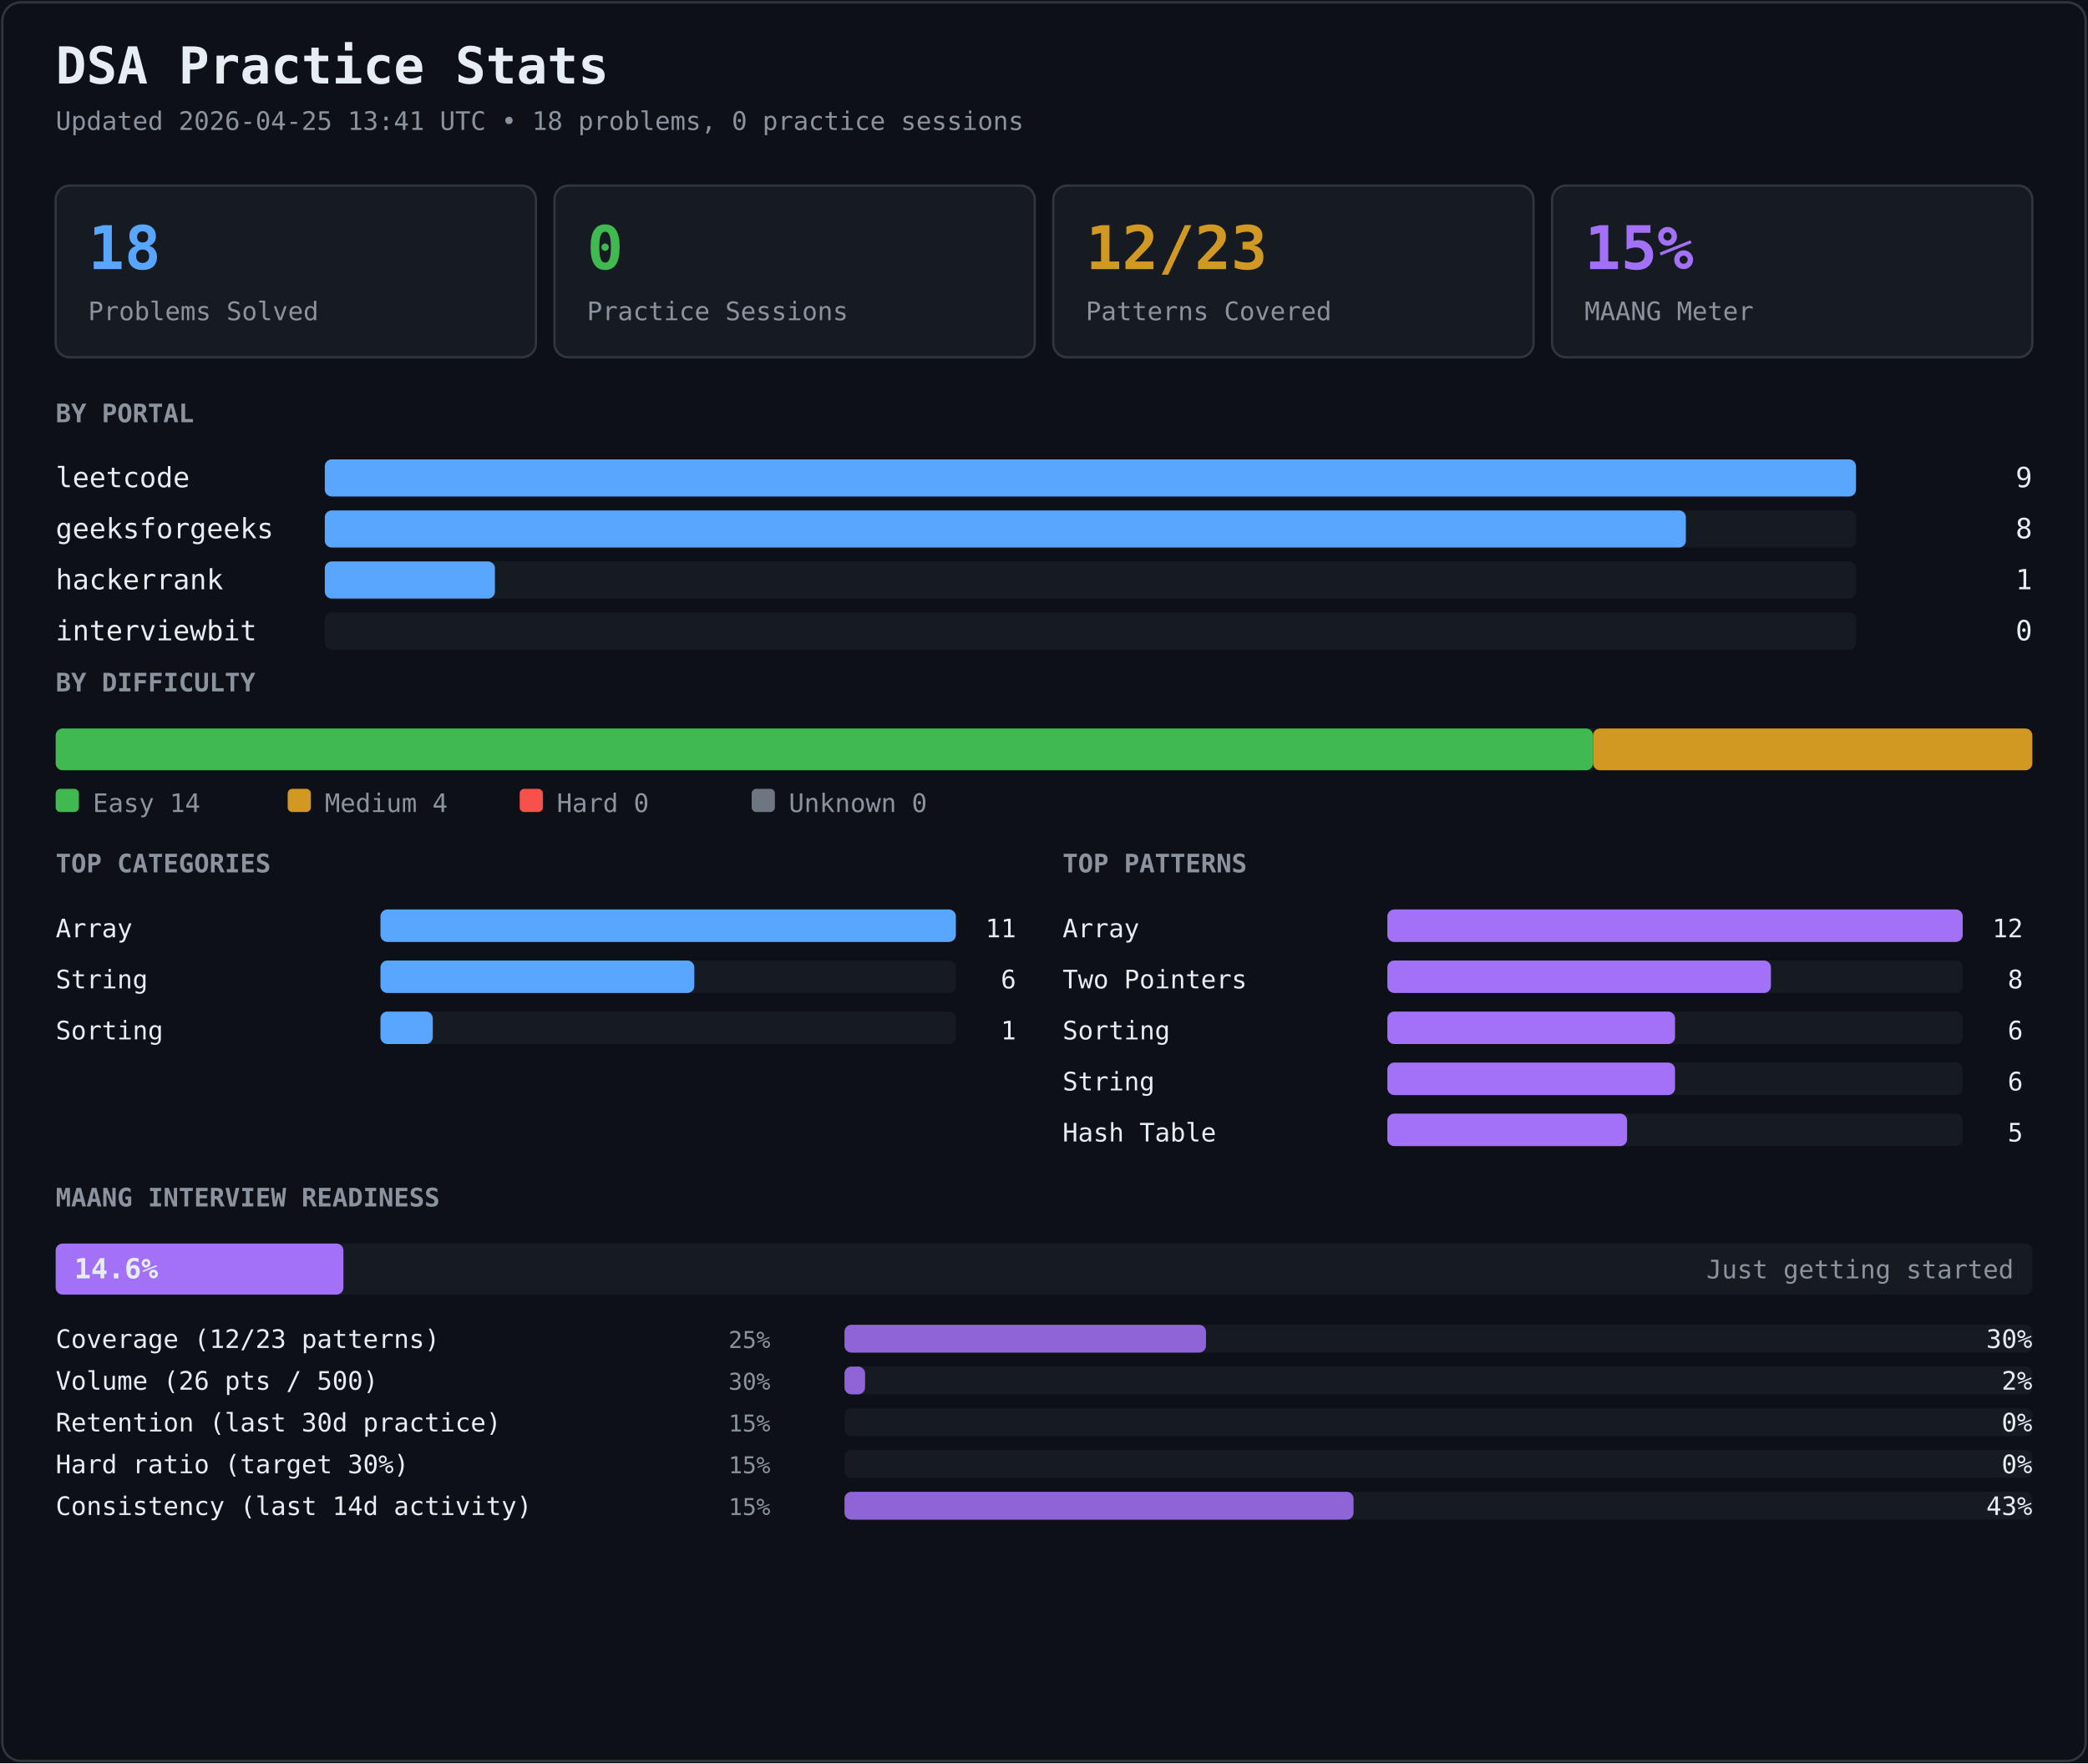
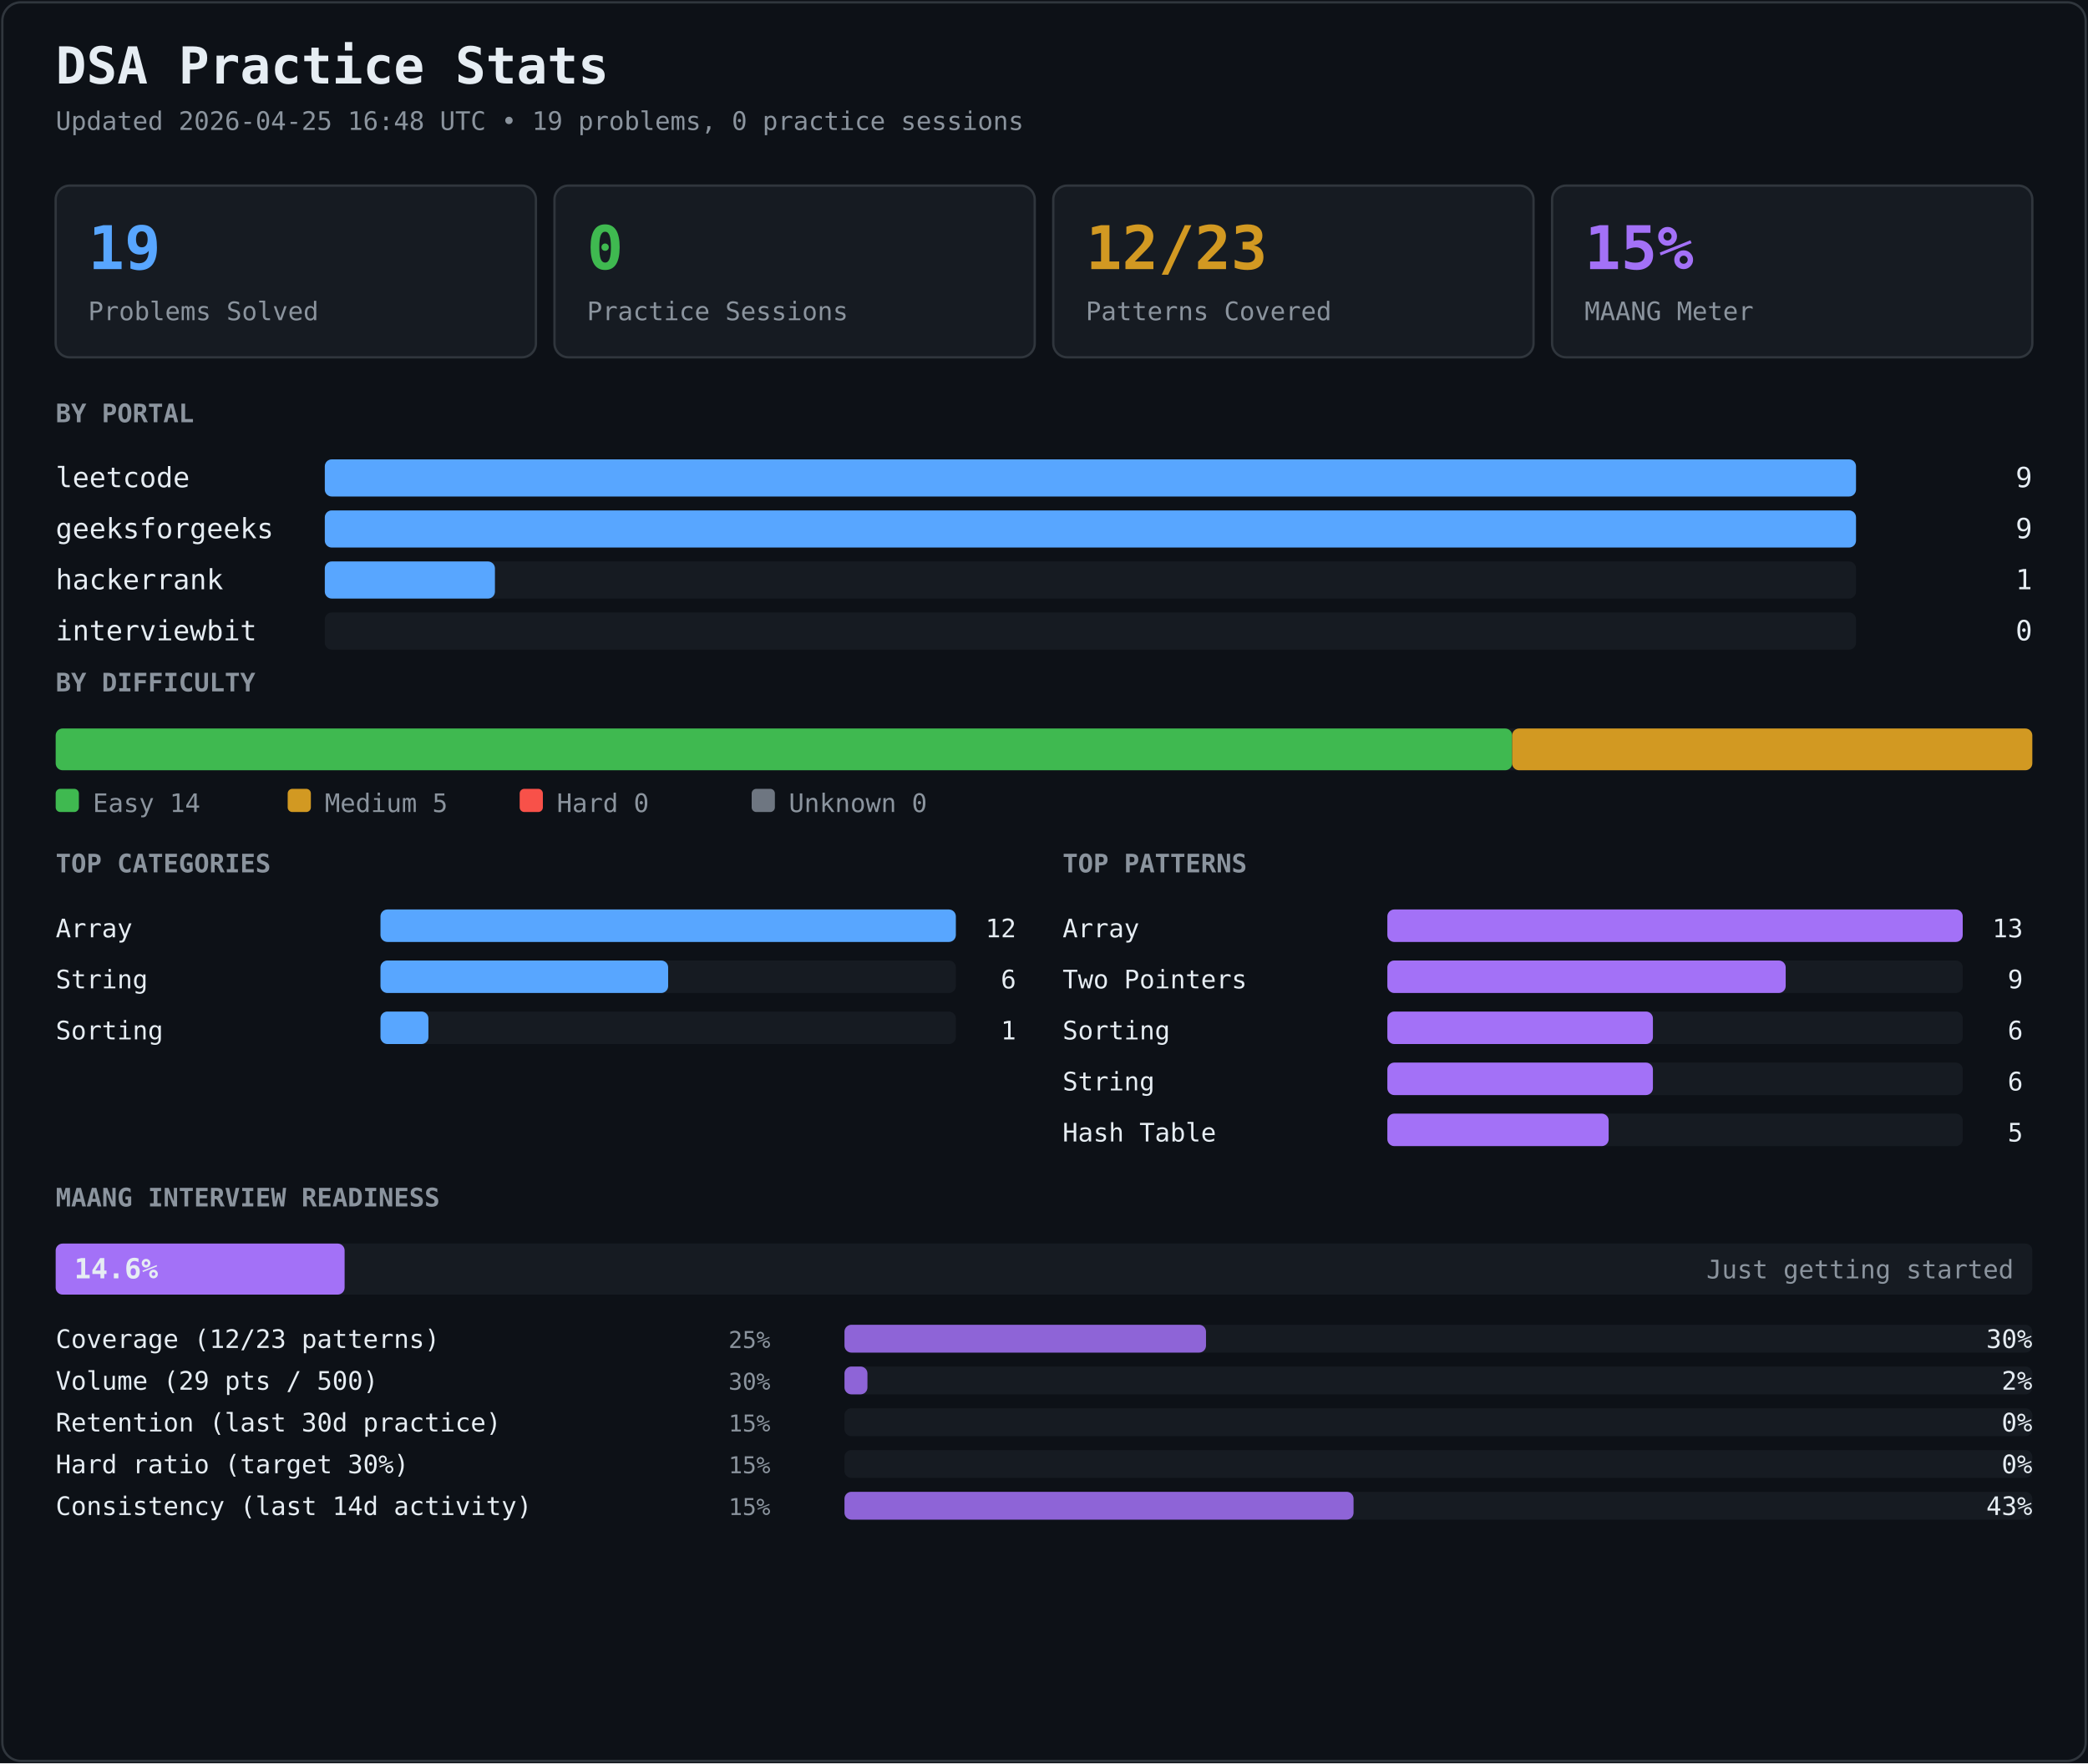
<svg xmlns="http://www.w3.org/2000/svg" width="900" height="760" viewBox="0 0 900 760">
  <rect width="900" height="760" fill="#0d1117" />
  <rect x="1" y="1" width="898" height="758" fill="none" stroke="#30363d" rx="8" />
  <text x="24" y="36" font-family="ui-monospace, SFMono-Regular, Menlo, Consolas, monospace" font-size="22" font-weight="700" fill="#e6edf3" text-anchor="start">DSA Practice Stats</text>
-   <text x="24" y="56" font-family="ui-monospace, SFMono-Regular, Menlo, Consolas, monospace" font-size="11" font-weight="400" fill="#8b949e" text-anchor="start">Updated 2026-04-25 13:41 UTC • 18 problems, 0 practice sessions</text>
+   <text x="24" y="56" font-family="ui-monospace, SFMono-Regular, Menlo, Consolas, monospace" font-size="11" font-weight="400" fill="#8b949e" text-anchor="start">Updated 2026-04-25 16:48 UTC • 19 problems, 0 practice sessions</text>
  <rect x="24" y="80" width="207" height="74" rx="6" fill="#161b22" stroke="#30363d" />
-   <text x="38" y="116" font-family="ui-monospace, SFMono-Regular, Menlo, Consolas, monospace" font-size="26" font-weight="700" fill="#58a6ff" text-anchor="start">18</text>
+   <text x="38" y="116" font-family="ui-monospace, SFMono-Regular, Menlo, Consolas, monospace" font-size="26" font-weight="700" fill="#58a6ff" text-anchor="start">19</text>
  <text x="38" y="138" font-family="ui-monospace, SFMono-Regular, Menlo, Consolas, monospace" font-size="11" font-weight="400" fill="#8b949e" text-anchor="start">Problems Solved</text>
  <rect x="239" y="80" width="207" height="74" rx="6" fill="#161b22" stroke="#30363d" />
  <text x="253" y="116" font-family="ui-monospace, SFMono-Regular, Menlo, Consolas, monospace" font-size="26" font-weight="700" fill="#3fb950" text-anchor="start">0</text>
  <text x="253" y="138" font-family="ui-monospace, SFMono-Regular, Menlo, Consolas, monospace" font-size="11" font-weight="400" fill="#8b949e" text-anchor="start">Practice Sessions</text>
  <rect x="454" y="80" width="207" height="74" rx="6" fill="#161b22" stroke="#30363d" />
  <text x="468" y="116" font-family="ui-monospace, SFMono-Regular, Menlo, Consolas, monospace" font-size="26" font-weight="700" fill="#d29922" text-anchor="start">12/23</text>
  <text x="468" y="138" font-family="ui-monospace, SFMono-Regular, Menlo, Consolas, monospace" font-size="11" font-weight="400" fill="#8b949e" text-anchor="start">Patterns Covered</text>
  <rect x="669" y="80" width="207" height="74" rx="6" fill="#161b22" stroke="#30363d" />
  <text x="683" y="116" font-family="ui-monospace, SFMono-Regular, Menlo, Consolas, monospace" font-size="26" font-weight="700" fill="#a371f7" text-anchor="start">15%</text>
  <text x="683" y="138" font-family="ui-monospace, SFMono-Regular, Menlo, Consolas, monospace" font-size="11" font-weight="400" fill="#8b949e" text-anchor="start">MAANG Meter</text>
  <text x="24" y="182" font-family="ui-monospace, SFMono-Regular, Menlo, Consolas, monospace" font-size="11" font-weight="700" fill="#8b949e" text-anchor="start">BY PORTAL</text>
  <text x="24" y="210" font-family="ui-monospace, SFMono-Regular, Menlo, Consolas, monospace" font-size="12" font-weight="400" fill="#e6edf3" text-anchor="start">leetcode</text>
  <rect x="140" y="198" width="660" height="16" rx="3" fill="#161b22" opacity="1" />
  <rect x="140" y="198" width="660" height="16" rx="3" fill="#58a6ff" opacity="1" />
  <text x="876" y="210" font-family="ui-monospace, SFMono-Regular, Menlo, Consolas, monospace" font-size="12" font-weight="400" fill="#e6edf3" text-anchor="end">9</text>
  <text x="24" y="232" font-family="ui-monospace, SFMono-Regular, Menlo, Consolas, monospace" font-size="12" font-weight="400" fill="#e6edf3" text-anchor="start">geeksforgeeks</text>
  <rect x="140" y="220" width="660" height="16" rx="3" fill="#161b22" opacity="1" />
-   <rect x="140" y="220" width="586.667" height="16" rx="3" fill="#58a6ff" opacity="1" />
-   <text x="876" y="232" font-family="ui-monospace, SFMono-Regular, Menlo, Consolas, monospace" font-size="12" font-weight="400" fill="#e6edf3" text-anchor="end">8</text>
+   <rect x="140" y="220" width="660" height="16" rx="3" fill="#58a6ff" opacity="1" />
+   <text x="876" y="232" font-family="ui-monospace, SFMono-Regular, Menlo, Consolas, monospace" font-size="12" font-weight="400" fill="#e6edf3" text-anchor="end">9</text>
  <text x="24" y="254" font-family="ui-monospace, SFMono-Regular, Menlo, Consolas, monospace" font-size="12" font-weight="400" fill="#e6edf3" text-anchor="start">hackerrank</text>
  <rect x="140" y="242" width="660" height="16" rx="3" fill="#161b22" opacity="1" />
  <rect x="140" y="242" width="73.333" height="16" rx="3" fill="#58a6ff" opacity="1" />
  <text x="876" y="254" font-family="ui-monospace, SFMono-Regular, Menlo, Consolas, monospace" font-size="12" font-weight="400" fill="#e6edf3" text-anchor="end">1</text>
  <text x="24" y="276" font-family="ui-monospace, SFMono-Regular, Menlo, Consolas, monospace" font-size="12" font-weight="400" fill="#e6edf3" text-anchor="start">interviewbit</text>
  <rect x="140" y="264" width="660" height="16" rx="3" fill="#161b22" opacity="1" />
  <text x="876" y="276" font-family="ui-monospace, SFMono-Regular, Menlo, Consolas, monospace" font-size="12" font-weight="400" fill="#e6edf3" text-anchor="end">0</text>
  <text x="24" y="298" font-family="ui-monospace, SFMono-Regular, Menlo, Consolas, monospace" font-size="11" font-weight="700" fill="#8b949e" text-anchor="start">BY DIFFICULTY</text>
  <rect x="24" y="314" width="852" height="18" rx="3" fill="#161b22" opacity="1" />
-   <rect x="24" y="314" width="662.667" height="18" rx="3" fill="#3fb950" opacity="1" />
-   <rect x="686.667" y="314" width="189.333" height="18" rx="3" fill="#d29922" opacity="1" />
+   <rect x="24" y="314" width="627.789" height="18" rx="3" fill="#3fb950" opacity="1" />
+   <rect x="651.789" y="314" width="224.211" height="18" rx="3" fill="#d29922" opacity="1" />
  <rect x="24" y="340" width="10" height="10" rx="2" fill="#3fb950" />
  <text x="40" y="350" font-family="ui-monospace, SFMono-Regular, Menlo, Consolas, monospace" font-size="11" font-weight="400" fill="#8b949e" text-anchor="start">Easy 14</text>
  <rect x="124" y="340" width="10" height="10" rx="2" fill="#d29922" />
-   <text x="140" y="350" font-family="ui-monospace, SFMono-Regular, Menlo, Consolas, monospace" font-size="11" font-weight="400" fill="#8b949e" text-anchor="start">Medium 4</text>
+   <text x="140" y="350" font-family="ui-monospace, SFMono-Regular, Menlo, Consolas, monospace" font-size="11" font-weight="400" fill="#8b949e" text-anchor="start">Medium 5</text>
  <rect x="224" y="340" width="10" height="10" rx="2" fill="#f85149" />
  <text x="240" y="350" font-family="ui-monospace, SFMono-Regular, Menlo, Consolas, monospace" font-size="11" font-weight="400" fill="#8b949e" text-anchor="start">Hard 0</text>
  <rect x="324" y="340" width="10" height="10" rx="2" fill="#6e7681" />
  <text x="340" y="350" font-family="ui-monospace, SFMono-Regular, Menlo, Consolas, monospace" font-size="11" font-weight="400" fill="#8b949e" text-anchor="start">Unknown 0</text>
  <text x="24" y="376" font-family="ui-monospace, SFMono-Regular, Menlo, Consolas, monospace" font-size="11" font-weight="700" fill="#8b949e" text-anchor="start">TOP CATEGORIES</text>
  <text x="458" y="376" font-family="ui-monospace, SFMono-Regular, Menlo, Consolas, monospace" font-size="11" font-weight="700" fill="#8b949e" text-anchor="start">TOP PATTERNS</text>
  <text x="24" y="404" font-family="ui-monospace, SFMono-Regular, Menlo, Consolas, monospace" font-size="11" font-weight="400" fill="#e6edf3" text-anchor="start">Array</text>
  <rect x="164" y="392" width="248" height="14" rx="3" fill="#161b22" opacity="1" />
  <rect x="164" y="392" width="248" height="14" rx="3" fill="#58a6ff" opacity="1" />
-   <text x="438" y="404" font-family="ui-monospace, SFMono-Regular, Menlo, Consolas, monospace" font-size="11" font-weight="400" fill="#e6edf3" text-anchor="end">11</text>
+   <text x="438" y="404" font-family="ui-monospace, SFMono-Regular, Menlo, Consolas, monospace" font-size="11" font-weight="400" fill="#e6edf3" text-anchor="end">12</text>
  <text x="458" y="404" font-family="ui-monospace, SFMono-Regular, Menlo, Consolas, monospace" font-size="11" font-weight="400" fill="#e6edf3" text-anchor="start">Array</text>
  <rect x="598" y="392" width="248" height="14" rx="3" fill="#161b22" opacity="1" />
  <rect x="598" y="392" width="248" height="14" rx="3" fill="#a371f7" opacity="1" />
-   <text x="872" y="404" font-family="ui-monospace, SFMono-Regular, Menlo, Consolas, monospace" font-size="11" font-weight="400" fill="#e6edf3" text-anchor="end">12</text>
+   <text x="872" y="404" font-family="ui-monospace, SFMono-Regular, Menlo, Consolas, monospace" font-size="11" font-weight="400" fill="#e6edf3" text-anchor="end">13</text>
  <text x="24" y="426" font-family="ui-monospace, SFMono-Regular, Menlo, Consolas, monospace" font-size="11" font-weight="400" fill="#e6edf3" text-anchor="start">String</text>
  <rect x="164" y="414" width="248" height="14" rx="3" fill="#161b22" opacity="1" />
-   <rect x="164" y="414" width="135.273" height="14" rx="3" fill="#58a6ff" opacity="1" />
+   <rect x="164" y="414" width="124" height="14" rx="3" fill="#58a6ff" opacity="1" />
  <text x="438" y="426" font-family="ui-monospace, SFMono-Regular, Menlo, Consolas, monospace" font-size="11" font-weight="400" fill="#e6edf3" text-anchor="end">6</text>
  <text x="458" y="426" font-family="ui-monospace, SFMono-Regular, Menlo, Consolas, monospace" font-size="11" font-weight="400" fill="#e6edf3" text-anchor="start">Two Pointers</text>
  <rect x="598" y="414" width="248" height="14" rx="3" fill="#161b22" opacity="1" />
-   <rect x="598" y="414" width="165.333" height="14" rx="3" fill="#a371f7" opacity="1" />
-   <text x="872" y="426" font-family="ui-monospace, SFMono-Regular, Menlo, Consolas, monospace" font-size="11" font-weight="400" fill="#e6edf3" text-anchor="end">8</text>
+   <rect x="598" y="414" width="171.692" height="14" rx="3" fill="#a371f7" opacity="1" />
+   <text x="872" y="426" font-family="ui-monospace, SFMono-Regular, Menlo, Consolas, monospace" font-size="11" font-weight="400" fill="#e6edf3" text-anchor="end">9</text>
  <text x="24" y="448" font-family="ui-monospace, SFMono-Regular, Menlo, Consolas, monospace" font-size="11" font-weight="400" fill="#e6edf3" text-anchor="start">Sorting</text>
  <rect x="164" y="436" width="248" height="14" rx="3" fill="#161b22" opacity="1" />
-   <rect x="164" y="436" width="22.545" height="14" rx="3" fill="#58a6ff" opacity="1" />
+   <rect x="164" y="436" width="20.667" height="14" rx="3" fill="#58a6ff" opacity="1" />
  <text x="438" y="448" font-family="ui-monospace, SFMono-Regular, Menlo, Consolas, monospace" font-size="11" font-weight="400" fill="#e6edf3" text-anchor="end">1</text>
  <text x="458" y="448" font-family="ui-monospace, SFMono-Regular, Menlo, Consolas, monospace" font-size="11" font-weight="400" fill="#e6edf3" text-anchor="start">Sorting</text>
  <rect x="598" y="436" width="248" height="14" rx="3" fill="#161b22" opacity="1" />
-   <rect x="598" y="436" width="124" height="14" rx="3" fill="#a371f7" opacity="1" />
+   <rect x="598" y="436" width="114.462" height="14" rx="3" fill="#a371f7" opacity="1" />
  <text x="872" y="448" font-family="ui-monospace, SFMono-Regular, Menlo, Consolas, monospace" font-size="11" font-weight="400" fill="#e6edf3" text-anchor="end">6</text>
  <text x="458" y="470" font-family="ui-monospace, SFMono-Regular, Menlo, Consolas, monospace" font-size="11" font-weight="400" fill="#e6edf3" text-anchor="start">String</text>
  <rect x="598" y="458" width="248" height="14" rx="3" fill="#161b22" opacity="1" />
-   <rect x="598" y="458" width="124" height="14" rx="3" fill="#a371f7" opacity="1" />
+   <rect x="598" y="458" width="114.462" height="14" rx="3" fill="#a371f7" opacity="1" />
  <text x="872" y="470" font-family="ui-monospace, SFMono-Regular, Menlo, Consolas, monospace" font-size="11" font-weight="400" fill="#e6edf3" text-anchor="end">6</text>
  <text x="458" y="492" font-family="ui-monospace, SFMono-Regular, Menlo, Consolas, monospace" font-size="11" font-weight="400" fill="#e6edf3" text-anchor="start">Hash Table</text>
  <rect x="598" y="480" width="248" height="14" rx="3" fill="#161b22" opacity="1" />
-   <rect x="598" y="480" width="103.333" height="14" rx="3" fill="#a371f7" opacity="1" />
+   <rect x="598" y="480" width="95.385" height="14" rx="3" fill="#a371f7" opacity="1" />
  <text x="872" y="492" font-family="ui-monospace, SFMono-Regular, Menlo, Consolas, monospace" font-size="11" font-weight="400" fill="#e6edf3" text-anchor="end">5</text>
  <text x="24" y="520" font-family="ui-monospace, SFMono-Regular, Menlo, Consolas, monospace" font-size="11" font-weight="700" fill="#8b949e" text-anchor="start">MAANG INTERVIEW READINESS</text>
  <rect x="24" y="536" width="852" height="22" rx="3" fill="#161b22" opacity="1" />
-   <rect x="24" y="536" width="124.028" height="22" rx="3" fill="#a371f7" opacity="1" />
+   <rect x="24" y="536" width="124.539" height="22" rx="3" fill="#a371f7" opacity="1" />
  <text x="32" y="551" font-family="ui-monospace, SFMono-Regular, Menlo, Consolas, monospace" font-size="12" font-weight="700" fill="#e6edf3" text-anchor="start">14.6%</text>
  <text x="868" y="551" font-family="ui-monospace, SFMono-Regular, Menlo, Consolas, monospace" font-size="11" font-weight="400" fill="#8b949e" text-anchor="end">Just getting started</text>
  <text x="24" y="581" font-family="ui-monospace, SFMono-Regular, Menlo, Consolas, monospace" font-size="11" font-weight="400" fill="#e6edf3" text-anchor="start">Coverage (12/23 patterns)</text>
  <text x="314" y="581" font-family="ui-monospace, SFMono-Regular, Menlo, Consolas, monospace" font-size="10" font-weight="400" fill="#8b949e" text-anchor="start">25%</text>
  <rect x="364" y="571" width="512" height="12" rx="3" fill="#161b22" opacity="1" />
  <rect x="364" y="571" width="155.826" height="12" rx="3" fill="#a371f7" opacity="0.85" />
  <text x="876" y="581" font-family="ui-monospace, SFMono-Regular, Menlo, Consolas, monospace" font-size="11" font-weight="400" fill="#e6edf3" text-anchor="end">30%</text>
-   <text x="24" y="599" font-family="ui-monospace, SFMono-Regular, Menlo, Consolas, monospace" font-size="11" font-weight="400" fill="#e6edf3" text-anchor="start">Volume (26 pts / 500)</text>
+   <text x="24" y="599" font-family="ui-monospace, SFMono-Regular, Menlo, Consolas, monospace" font-size="11" font-weight="400" fill="#e6edf3" text-anchor="start">Volume (29 pts / 500)</text>
  <text x="314" y="599" font-family="ui-monospace, SFMono-Regular, Menlo, Consolas, monospace" font-size="10" font-weight="400" fill="#8b949e" text-anchor="start">30%</text>
  <rect x="364" y="589" width="512" height="12" rx="3" fill="#161b22" opacity="1" />
-   <rect x="364" y="589" width="8.875" height="12" rx="3" fill="#a371f7" opacity="0.85" />
+   <rect x="364" y="589" width="9.899" height="12" rx="3" fill="#a371f7" opacity="0.85" />
  <text x="876" y="599" font-family="ui-monospace, SFMono-Regular, Menlo, Consolas, monospace" font-size="11" font-weight="400" fill="#e6edf3" text-anchor="end">2%</text>
  <text x="24" y="617" font-family="ui-monospace, SFMono-Regular, Menlo, Consolas, monospace" font-size="11" font-weight="400" fill="#e6edf3" text-anchor="start">Retention (last 30d practice)</text>
  <text x="314" y="617" font-family="ui-monospace, SFMono-Regular, Menlo, Consolas, monospace" font-size="10" font-weight="400" fill="#8b949e" text-anchor="start">15%</text>
  <rect x="364" y="607" width="512" height="12" rx="3" fill="#161b22" opacity="1" />
  <rect x="364" y="607" width="0" height="12" rx="3" fill="#a371f7" opacity="0.85" />
  <text x="876" y="617" font-family="ui-monospace, SFMono-Regular, Menlo, Consolas, monospace" font-size="11" font-weight="400" fill="#e6edf3" text-anchor="end">0%</text>
  <text x="24" y="635" font-family="ui-monospace, SFMono-Regular, Menlo, Consolas, monospace" font-size="11" font-weight="400" fill="#e6edf3" text-anchor="start">Hard ratio (target 30%)</text>
  <text x="314" y="635" font-family="ui-monospace, SFMono-Regular, Menlo, Consolas, monospace" font-size="10" font-weight="400" fill="#8b949e" text-anchor="start">15%</text>
  <rect x="364" y="625" width="512" height="12" rx="3" fill="#161b22" opacity="1" />
  <rect x="364" y="625" width="0" height="12" rx="3" fill="#a371f7" opacity="0.85" />
  <text x="876" y="635" font-family="ui-monospace, SFMono-Regular, Menlo, Consolas, monospace" font-size="11" font-weight="400" fill="#e6edf3" text-anchor="end">0%</text>
  <text x="24" y="653" font-family="ui-monospace, SFMono-Regular, Menlo, Consolas, monospace" font-size="11" font-weight="400" fill="#e6edf3" text-anchor="start">Consistency (last 14d activity)</text>
  <text x="314" y="653" font-family="ui-monospace, SFMono-Regular, Menlo, Consolas, monospace" font-size="10" font-weight="400" fill="#8b949e" text-anchor="start">15%</text>
  <rect x="364" y="643" width="512" height="12" rx="3" fill="#161b22" opacity="1" />
  <rect x="364" y="643" width="219.429" height="12" rx="3" fill="#a371f7" opacity="0.85" />
  <text x="876" y="653" font-family="ui-monospace, SFMono-Regular, Menlo, Consolas, monospace" font-size="11" font-weight="400" fill="#e6edf3" text-anchor="end">43%</text>
</svg>
